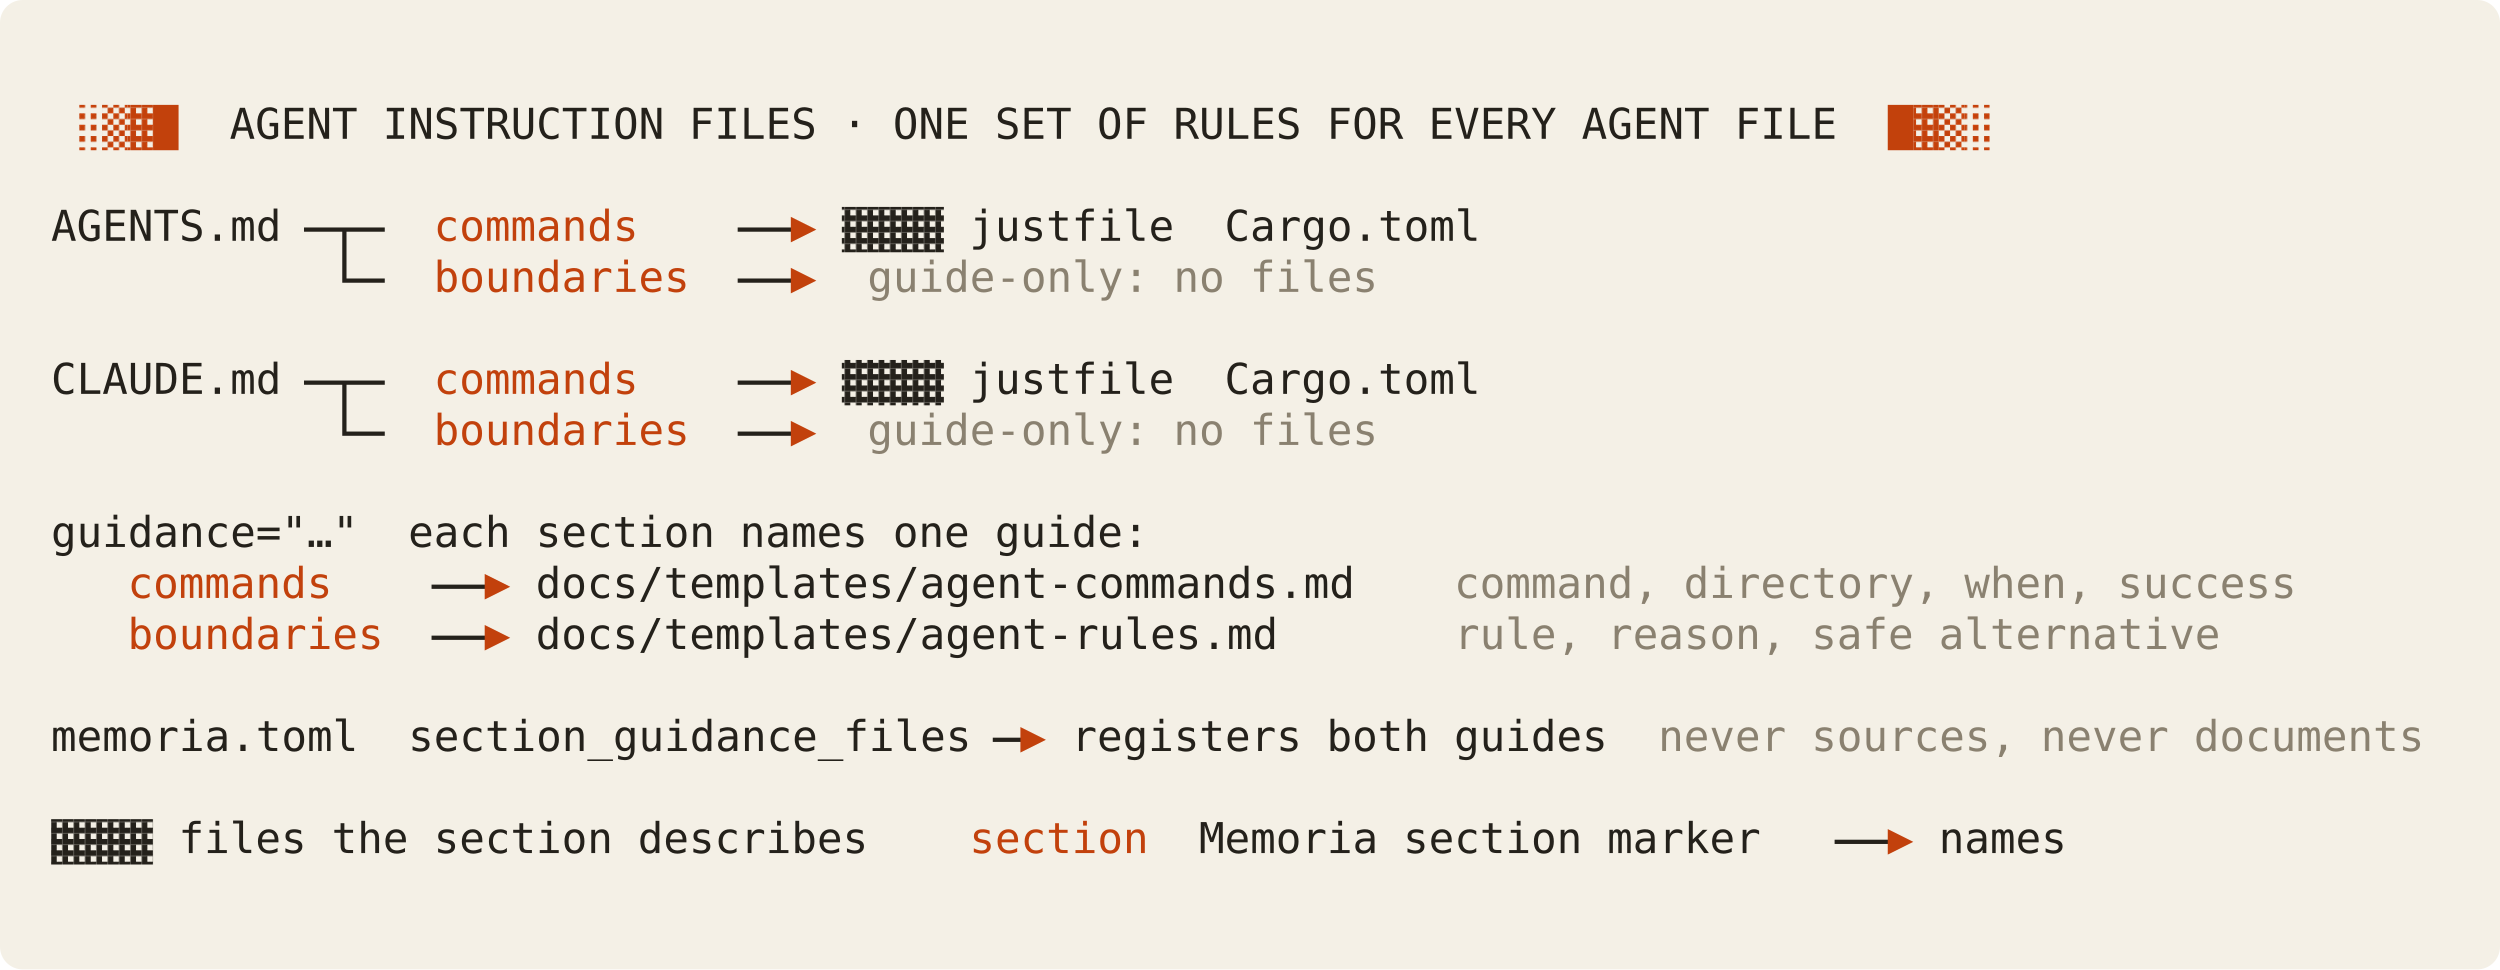
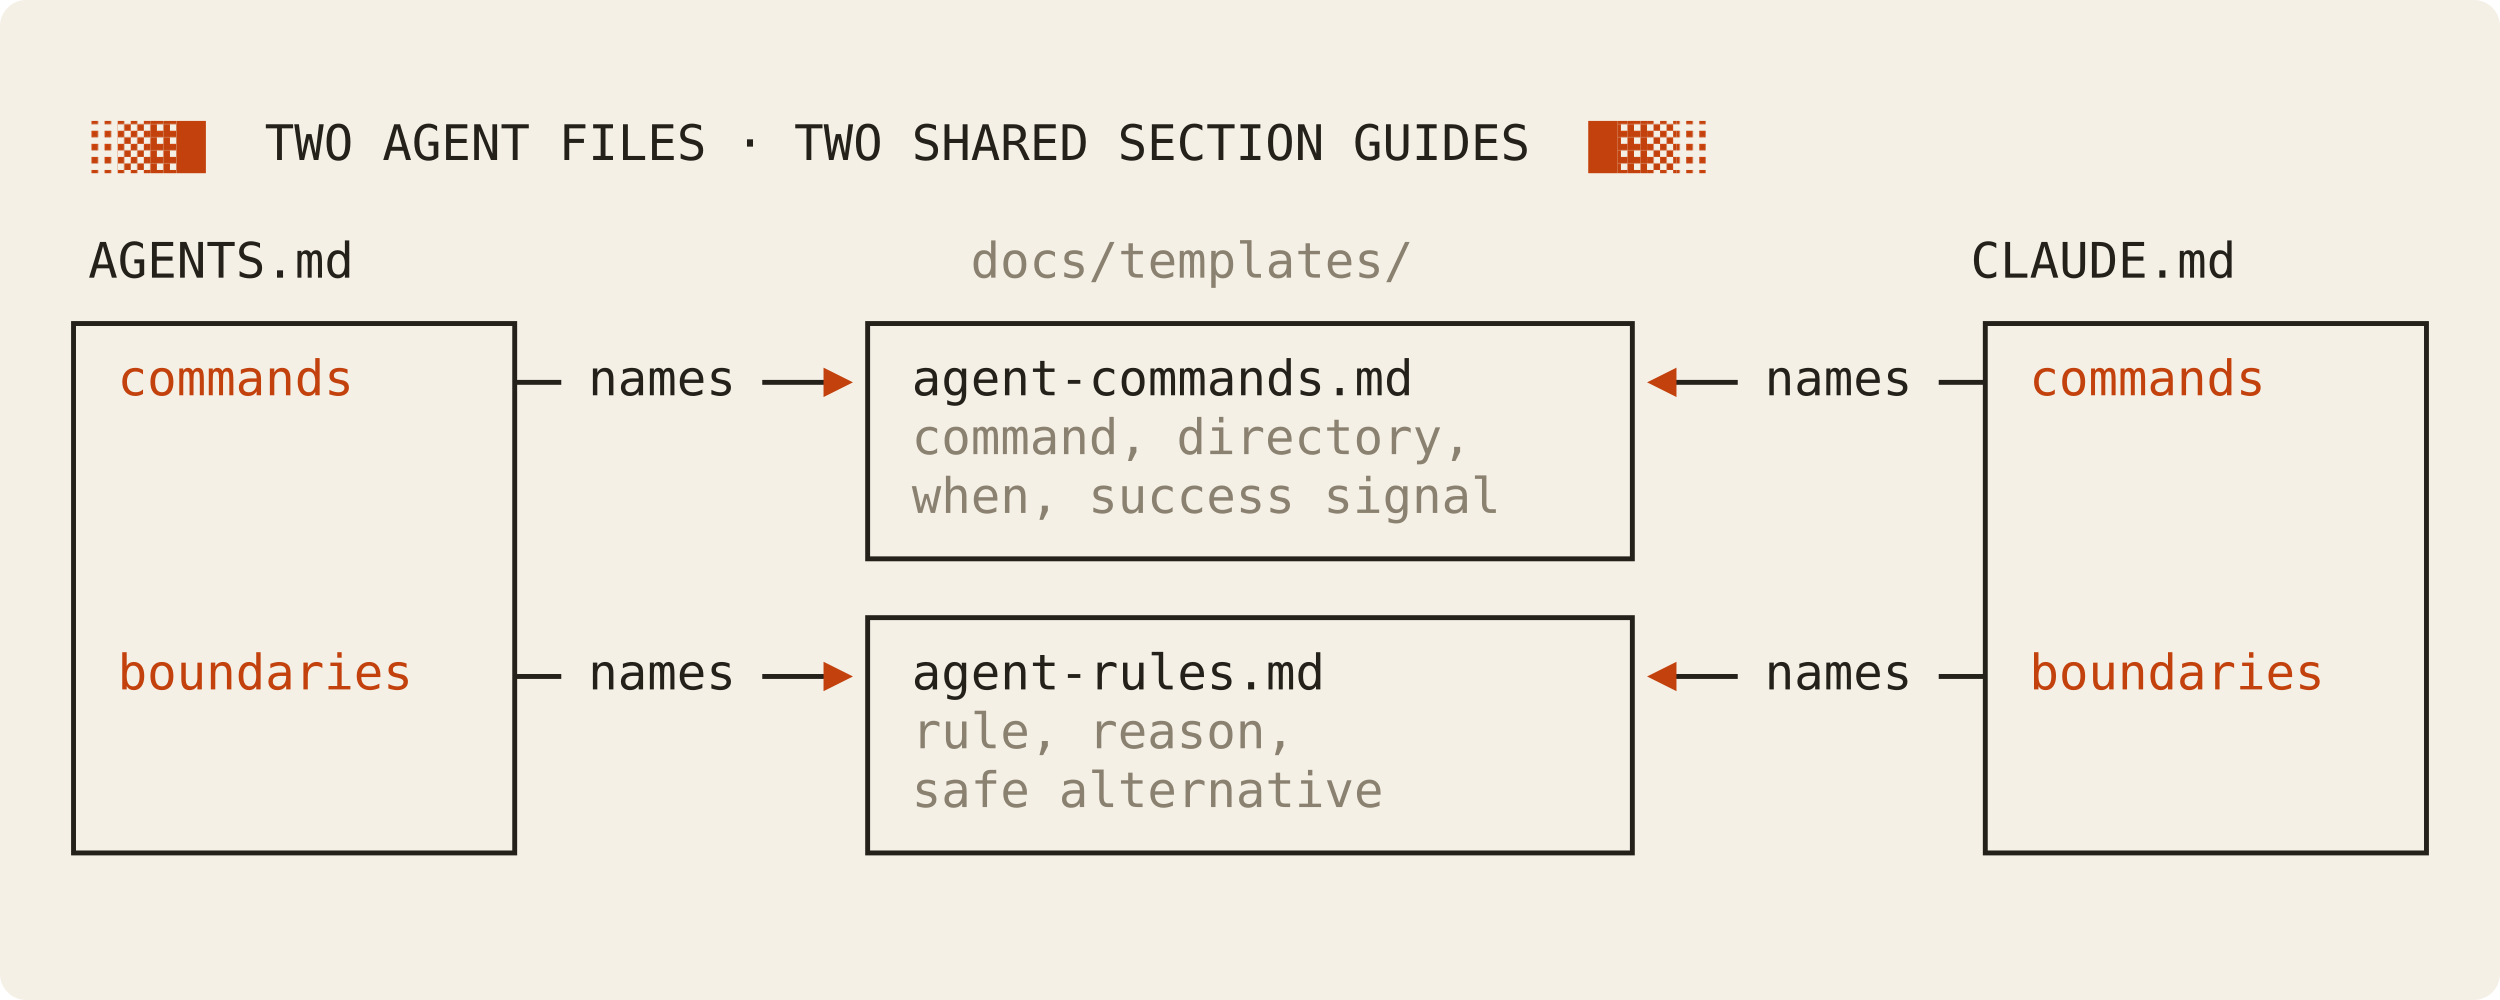
- <svg xmlns="http://www.w3.org/2000/svg" width="882" height="342" viewBox="0 0 882 342" role="img" aria-labelledby="title desc">
+ <svg xmlns="http://www.w3.org/2000/svg" width="765" height="306" viewBox="0 0 765 306" role="img" aria-labelledby="title desc">
  <style>.bg{fill:#f4f0e6}.ink{fill:#24211b}.muted{fill:#8a8170}.accent{fill:#c2410c}.line{stroke:#24211b}.line-muted{stroke:#8a8170}.line-accent{stroke:#c2410c}@media (prefers-color-scheme: dark){.bg{fill:#13120f}.ink{fill:#e8e3d4}.muted{fill:#7f7867}.accent{fill:#f59e0b}.line{stroke:#e8e3d4}.line-muted{stroke:#7f7867}.line-accent{stroke:#f59e0b}}.line,.line-muted,.line-accent{stroke-width:1.5;fill:none;stroke-linecap:square}text{font-family:ui-monospace,"SFMono-Regular","JetBrains Mono",Menlo,Consolas,"DejaVu Sans Mono",monospace;font-size:15px;white-space:pre}</style>
  <defs>
    <pattern id="d1-accent" width="4" height="4" patternUnits="userSpaceOnUse">
      <rect x="0" y="0" width="2" height="2" class="accent" />
    </pattern>
    <pattern id="d2-accent" width="4" height="4" patternUnits="userSpaceOnUse">
      <rect x="0" y="0" width="2" height="2" class="accent" />
      <rect x="2" y="2" width="2" height="2" class="accent" />
    </pattern>
    <pattern id="d3-accent" width="4" height="4" patternUnits="userSpaceOnUse">
      <rect x="0" y="0" width="2" height="2" class="accent" />
      <rect x="2" y="0" width="2" height="2" class="accent" />
      <rect x="2" y="2" width="2" height="2" class="accent" />
    </pattern>
    <pattern id="d1-muted" width="4" height="4" patternUnits="userSpaceOnUse">
      <rect x="0" y="0" width="2" height="2" class="muted" />
    </pattern>
    <pattern id="d2-muted" width="4" height="4" patternUnits="userSpaceOnUse">
      <rect x="0" y="0" width="2" height="2" class="muted" />
      <rect x="2" y="2" width="2" height="2" class="muted" />
    </pattern>
    <pattern id="d3-muted" width="4" height="4" patternUnits="userSpaceOnUse">
      <rect x="0" y="0" width="2" height="2" class="muted" />
      <rect x="2" y="0" width="2" height="2" class="muted" />
      <rect x="2" y="2" width="2" height="2" class="muted" />
    </pattern>
    <pattern id="d1-ink" width="4" height="4" patternUnits="userSpaceOnUse">
      <rect x="0" y="0" width="2" height="2" class="ink" />
    </pattern>
    <pattern id="d2-ink" width="4" height="4" patternUnits="userSpaceOnUse">
      <rect x="0" y="0" width="2" height="2" class="ink" />
      <rect x="2" y="2" width="2" height="2" class="ink" />
    </pattern>
    <pattern id="d3-ink" width="4" height="4" patternUnits="userSpaceOnUse">
      <rect x="0" y="0" width="2" height="2" class="ink" />
      <rect x="2" y="0" width="2" height="2" class="ink" />
      <rect x="2" y="2" width="2" height="2" class="ink" />
    </pattern>
  </defs>
-   <rect class="bg" width="882" height="342" rx="8" />
+   <rect class="bg" width="765" height="306" rx="8" />
  <rect x="27" y="37" width="9" height="16" fill="url(#d1-accent)" />
  <rect x="36" y="37" width="9" height="16" fill="url(#d2-accent)" />
  <rect x="45" y="37" width="9" height="16" fill="url(#d3-accent)" />
  <rect x="54" y="37" width="9" height="16" class="accent" />
-   <rect x="666" y="37" width="9" height="16" class="accent" />
-   <rect x="675" y="37" width="9" height="16" fill="url(#d3-accent)" />
-   <rect x="684" y="37" width="9" height="16" fill="url(#d2-accent)" />
-   <rect x="693" y="37" width="9" height="16" fill="url(#d1-accent)" />
-   <rect x="297" y="73" width="36" height="16" fill="url(#d3-ink)" />
-   <rect x="297" y="127" width="36" height="16" fill="url(#d3-ink)" />
-   <rect x="18" y="289" width="36" height="16" fill="url(#d3-ink)" />
-   <path class="line" d="M112.5 81L117 81M112.5 81L108 81M121.5 81L126 81M121.5 81L117 81M121.5 81L121.5 90M130.5 81L135 81M130.5 81L126 81M265.5 81L270 81M265.5 81L261 81M274.5 81L279 81M274.5 81L270 81M121.5 99L121.5 90M121.5 99L126 99M130.5 99L135 99M130.5 99L126 99M265.5 99L270 99M265.5 99L261 99M274.5 99L279 99M274.5 99L270 99M112.5 135L117 135M112.5 135L108 135M121.5 135L126 135M121.5 135L117 135M121.5 135L121.5 144M130.5 135L135 135M130.5 135L126 135M265.5 135L270 135M265.5 135L261 135M274.5 135L279 135M274.5 135L270 135M121.5 153L121.5 144M121.5 153L126 153M130.5 153L135 153M130.5 153L126 153M265.5 153L270 153M265.5 153L261 153M274.5 153L279 153M274.5 153L270 153M157.5 207L162 207M157.5 207L153 207M166.5 207L171 207M166.5 207L162 207M157.5 225L162 225M157.5 225L153 225M166.5 225L171 225M166.5 225L162 225M355.5 261L360 261M355.5 261L351 261M652.5 297L657 297M652.5 297L648 297M661.5 297L666 297M661.5 297L657 297" />
-   <polygon points="288,81 279,76.5 279,85.5" class="accent" />
-   <polygon points="288,99 279,94.5 279,103.5" class="accent" />
-   <polygon points="288,135 279,130.5 279,139.5" class="accent" />
-   <polygon points="288,153 279,148.5 279,157.5" class="accent" />
-   <polygon points="180,207 171,202.5 171,211.5" class="accent" />
-   <polygon points="180,225 171,220.5 171,229.5" class="accent" />
-   <polygon points="369,261 360,256.5 360,265.5" class="accent" />
-   <polygon points="675,297 666,292.5 666,301.5" class="accent" />
-   <text class="ink" x="81 90 99 108 117" y="48.96">AGENT</text>
-   <text class="ink" x="135 144 153 162 171 180 189 198 207 216 225" y="48.96">INSTRUCTION</text>
-   <text class="ink" x="243 252 261 270 279" y="48.96">FILES</text>
-   <text class="ink" x="297" y="48.96">·</text>
-   <text class="ink" x="315 324 333" y="48.96">ONE</text>
-   <text class="ink" x="351 360 369" y="48.96">SET</text>
-   <text class="ink" x="387 396" y="48.96">OF</text>
-   <text class="ink" x="414 423 432 441 450" y="48.96">RULES</text>
-   <text class="ink" x="468 477 486" y="48.96">FOR</text>
-   <text class="ink" x="504 513 522 531 540" y="48.96">EVERY</text>
-   <text class="ink" x="558 567 576 585 594" y="48.96">AGENT</text>
-   <text class="ink" x="612 621 630 639" y="48.96">FILE</text>
-   <text class="ink" x="18 27 36 45 54 63 72 81 90" y="84.96">AGENTS.md</text>
-   <text class="accent" x="153 162 171 180 189 198 207 216" y="84.96">commands</text>
-   <text class="ink" x="342 351 360 369 378 387 396 405" y="84.96">justfile</text>
-   <text class="ink" x="432 441 450 459 468 477 486 495 504 513" y="84.96">Cargo.toml</text>
-   <text class="accent" x="153 162 171 180 189 198 207 216 225 234" y="102.96">boundaries</text>
-   <text class="muted" x="306 315 324 333 342 351 360 369 378 387 396" y="102.96">guide-only:</text>
-   <text class="muted" x="414 423" y="102.96">no</text>
-   <text class="muted" x="441 450 459 468 477" y="102.96">files</text>
-   <text class="ink" x="18 27 36 45 54 63 72 81 90" y="138.96">CLAUDE.md</text>
-   <text class="accent" x="153 162 171 180 189 198 207 216" y="138.96">commands</text>
-   <text class="ink" x="342 351 360 369 378 387 396 405" y="138.96">justfile</text>
-   <text class="ink" x="432 441 450 459 468 477 486 495 504 513" y="138.96">Cargo.toml</text>
-   <text class="accent" x="153 162 171 180 189 198 207 216 225 234" y="156.96">boundaries</text>
-   <text class="muted" x="306 315 324 333 342 351 360 369 378 387 396" y="156.96">guide-only:</text>
-   <text class="muted" x="414 423" y="156.96">no</text>
-   <text class="muted" x="441 450 459 468 477" y="156.96">files</text>
-   <text class="ink" x="18 27 36 45 54 63 72 81 90 99 108 117" y="192.96">guidance="…"</text>
-   <text class="ink" x="144 153 162 171" y="192.96">each</text>
-   <text class="ink" x="189 198 207 216 225 234 243" y="192.96">section</text>
-   <text class="ink" x="261 270 279 288 297" y="192.96">names</text>
-   <text class="ink" x="315 324 333" y="192.96">one</text>
-   <text class="ink" x="351 360 369 378 387 396" y="192.96">guide:</text>
-   <text class="accent" x="45 54 63 72 81 90 99 108" y="210.96">commands</text>
-   <text class="ink" x="189 198 207 216 225 234 243 252 261 270 279 288 297 306 315 324 333 342 351 360 369 378 387 396 405 414 423 432 441 450 459 468" y="210.96">docs/templates/agent-commands.md</text>
-   <text class="muted" x="513 522 531 540 549 558 567 576" y="210.96">command,</text>
-   <text class="muted" x="594 603 612 621 630 639 648 657 666 675" y="210.96">directory,</text>
-   <text class="muted" x="693 702 711 720 729" y="210.96">when,</text>
-   <text class="muted" x="747 756 765 774 783 792 801" y="210.96">success</text>
-   <text class="accent" x="45 54 63 72 81 90 99 108 117 126" y="228.96">boundaries</text>
-   <text class="ink" x="189 198 207 216 225 234 243 252 261 270 279 288 297 306 315 324 333 342 351 360 369 378 387 396 405 414 423 432 441" y="228.96">docs/templates/agent-rules.md</text>
-   <text class="muted" x="513 522 531 540 549" y="228.96">rule,</text>
-   <text class="muted" x="567 576 585 594 603 612 621" y="228.96">reason,</text>
-   <text class="muted" x="639 648 657 666" y="228.96">safe</text>
-   <text class="muted" x="684 693 702 711 720 729 738 747 756 765 774" y="228.96">alternative</text>
-   <text class="ink" x="18 27 36 45 54 63 72 81 90 99 108 117" y="264.96">memoria.toml</text>
-   <text class="ink" x="144 153 162 171 180 189 198 207 216 225 234 243 252 261 270 279 288 297 306 315 324 333" y="264.96">section_guidance_files</text>
-   <text class="ink" x="378 387 396 405 414 423 432 441 450" y="264.96">registers</text>
-   <text class="ink" x="468 477 486 495" y="264.96">both</text>
-   <text class="ink" x="513 522 531 540 549 558" y="264.96">guides</text>
-   <text class="muted" x="585 594 603 612 621" y="264.96">never</text>
-   <text class="muted" x="639 648 657 666 675 684 693 702" y="264.96">sources,</text>
-   <text class="muted" x="720 729 738 747 756" y="264.96">never</text>
-   <text class="muted" x="774 783 792 801 810 819 828 837 846" y="264.96">documents</text>
-   <text class="ink" x="63 72 81 90 99" y="300.96">files</text>
-   <text class="ink" x="117 126 135" y="300.96">the</text>
-   <text class="ink" x="153 162 171 180 189 198 207" y="300.96">section</text>
-   <text class="ink" x="225 234 243 252 261 270 279 288 297" y="300.96">describes</text>
-   <text class="accent" x="342 351 360 369 378 387 396" y="300.96">section</text>
-   <text class="ink" x="423 432 441 450 459 468 477" y="300.96">Memoria</text>
-   <text class="ink" x="495 504 513 522 531 540 549" y="300.96">section</text>
-   <text class="ink" x="567 576 585 594 603 612" y="300.96">marker</text>
-   <text class="ink" x="684 693 702 711 720" y="300.96">names</text>
+   <rect x="486" y="37" width="9" height="16" class="accent" />
+   <rect x="495" y="37" width="9" height="16" fill="url(#d3-accent)" />
+   <rect x="504" y="37" width="9" height="16" fill="url(#d2-accent)" />
+   <rect x="513" y="37" width="9" height="16" fill="url(#d1-accent)" />
+   <path class="line" d="M22.5 99L27 99M22.5 99L22.5 108M31.5 99L36 99M31.5 99L27 99M40.5 99L45 99M40.5 99L36 99M49.5 99L54 99M49.5 99L45 99M58.5 99L63 99M58.5 99L54 99M67.5 99L72 99M67.5 99L63 99M76.5 99L81 99M76.5 99L72 99M85.5 99L90 99M85.5 99L81 99M94.5 99L99 99M94.5 99L90 99M103.5 99L108 99M103.5 99L99 99M112.5 99L117 99M112.5 99L108 99M121.5 99L126 99M121.5 99L117 99M130.5 99L135 99M130.5 99L126 99M139.5 99L144 99M139.5 99L135 99M148.5 99L153 99M148.5 99L144 99M157.5 99L153 99M157.5 99L157.5 108M265.5 99L270 99M265.5 99L265.5 108M274.5 99L279 99M274.5 99L270 99M283.5 99L288 99M283.5 99L279 99M292.5 99L297 99M292.5 99L288 99M301.5 99L306 99M301.5 99L297 99M310.5 99L315 99M310.5 99L306 99M319.5 99L324 99M319.5 99L315 99M328.5 99L333 99M328.5 99L324 99M337.5 99L342 99M337.5 99L333 99M346.5 99L351 99M346.5 99L342 99M355.5 99L360 99M355.5 99L351 99M364.5 99L369 99M364.5 99L360 99M373.5 99L378 99M373.5 99L369 99M382.5 99L387 99M382.5 99L378 99M391.5 99L396 99M391.5 99L387 99M400.5 99L405 99M400.5 99L396 99M409.5 99L414 99M409.5 99L405 99M418.5 99L423 99M418.5 99L414 99M427.5 99L432 99M427.5 99L423 99M436.5 99L441 99M436.5 99L432 99M445.5 99L450 99M445.5 99L441 99M454.5 99L459 99M454.5 99L450 99M463.5 99L468 99M463.5 99L459 99M472.5 99L477 99M472.5 99L468 99M481.5 99L486 99M481.5 99L477 99M490.5 99L495 99M490.5 99L486 99M499.5 99L495 99M499.5 99L499.5 108M607.5 99L612 99M607.5 99L607.5 108M616.5 99L621 99M616.5 99L612 99M625.5 99L630 99M625.5 99L621 99M634.5 99L639 99M634.5 99L630 99M643.5 99L648 99M643.5 99L639 99M652.5 99L657 99M652.5 99L648 99M661.5 99L666 99M661.5 99L657 99M670.5 99L675 99M670.5 99L666 99M679.5 99L684 99M679.5 99L675 99M688.5 99L693 99M688.5 99L684 99M697.5 99L702 99M697.5 99L693 99M706.5 99L711 99M706.5 99L702 99M715.5 99L720 99M715.5 99L711 99M724.5 99L729 99M724.5 99L720 99M733.5 99L738 99M733.5 99L729 99M742.5 99L738 99M742.5 99L742.5 108M22.5 117L22.5 108M22.5 117L22.5 126M157.5 117L157.5 108M157.5 117L162 117M157.5 117L157.5 126M166.5 117L171 117M166.5 117L162 117M238.5 117L243 117M238.5 117L234 117M247.5 117L252 117M247.5 117L243 117M265.5 117L265.5 108M265.5 117L265.5 126M499.5 117L499.5 108M499.5 117L499.5 126M517.5 117L522 117M517.5 117L513 117M526.5 117L531 117M526.5 117L522 117M598.5 117L603 117M598.5 117L594 117M607.5 117L607.5 108M607.5 117L603 117M607.5 117L607.5 126M742.5 117L742.5 108M742.5 117L742.5 126M22.5 135L22.5 126M22.5 135L22.5 144M157.5 135L157.5 126M157.5 135L157.5 144M265.5 135L265.5 126M265.5 135L265.5 144M499.5 135L499.5 126M499.5 135L499.5 144M607.5 135L607.5 126M607.5 135L607.5 144M742.5 135L742.5 126M742.5 135L742.5 144M22.5 153L22.5 144M22.5 153L22.5 162M157.5 153L157.5 144M157.5 153L157.5 162M265.5 153L265.5 144M265.5 153L265.5 162M499.5 153L499.5 144M499.5 153L499.5 162M607.5 153L607.5 144M607.5 153L607.5 162M742.5 153L742.5 144M742.5 153L742.5 162M22.5 171L22.5 162M22.5 171L22.5 180M157.5 171L157.5 162M157.5 171L157.5 180M265.5 171L265.5 162M265.5 171L270 171M274.5 171L279 171M274.5 171L270 171M283.5 171L288 171M283.5 171L279 171M292.5 171L297 171M292.5 171L288 171M301.5 171L306 171M301.5 171L297 171M310.5 171L315 171M310.5 171L306 171M319.5 171L324 171M319.5 171L315 171M328.5 171L333 171M328.5 171L324 171M337.5 171L342 171M337.5 171L333 171M346.5 171L351 171M346.5 171L342 171M355.5 171L360 171M355.5 171L351 171M364.5 171L369 171M364.5 171L360 171M373.5 171L378 171M373.5 171L369 171M382.5 171L387 171M382.5 171L378 171M391.5 171L396 171M391.5 171L387 171M400.5 171L405 171M400.5 171L396 171M409.5 171L414 171M409.5 171L405 171M418.5 171L423 171M418.5 171L414 171M427.5 171L432 171M427.5 171L423 171M436.5 171L441 171M436.5 171L432 171M445.5 171L450 171M445.5 171L441 171M454.5 171L459 171M454.5 171L450 171M463.5 171L468 171M463.5 171L459 171M472.5 171L477 171M472.5 171L468 171M481.5 171L486 171M481.5 171L477 171M490.5 171L495 171M490.5 171L486 171M499.5 171L499.5 162M499.5 171L495 171M607.5 171L607.5 162M607.5 171L607.5 180M742.5 171L742.5 162M742.5 171L742.5 180M22.5 189L22.5 180M22.5 189L22.5 198M157.5 189L157.5 180M157.5 189L157.5 198M265.5 189L270 189M265.5 189L265.5 198M274.5 189L279 189M274.5 189L270 189M283.5 189L288 189M283.5 189L279 189M292.5 189L297 189M292.5 189L288 189M301.5 189L306 189M301.5 189L297 189M310.5 189L315 189M310.5 189L306 189M319.5 189L324 189M319.5 189L315 189M328.5 189L333 189M328.5 189L324 189M337.5 189L342 189M337.5 189L333 189M346.5 189L351 189M346.5 189L342 189M355.5 189L360 189M355.5 189L351 189M364.5 189L369 189M364.5 189L360 189M373.5 189L378 189M373.5 189L369 189M382.5 189L387 189M382.5 189L378 189M391.5 189L396 189M391.5 189L387 189M400.5 189L405 189M400.5 189L396 189M409.5 189L414 189M409.5 189L405 189M418.5 189L423 189M418.5 189L414 189M427.5 189L432 189M427.5 189L423 189M436.5 189L441 189M436.5 189L432 189M445.5 189L450 189M445.5 189L441 189M454.5 189L459 189M454.5 189L450 189M463.5 189L468 189M463.5 189L459 189M472.5 189L477 189M472.5 189L468 189M481.5 189L486 189M481.5 189L477 189M490.5 189L495 189M490.5 189L486 189M499.5 189L495 189M499.5 189L499.5 198M607.5 189L607.5 180M607.5 189L607.5 198M742.5 189L742.5 180M742.5 189L742.5 198M22.5 207L22.5 198M22.5 207L22.5 216M157.5 207L157.5 198M157.5 207L162 207M157.5 207L157.5 216M166.5 207L171 207M166.5 207L162 207M238.5 207L243 207M238.5 207L234 207M247.5 207L252 207M247.5 207L243 207M265.5 207L265.5 198M265.5 207L265.5 216M499.5 207L499.5 198M499.5 207L499.5 216M517.5 207L522 207M517.5 207L513 207M526.5 207L531 207M526.5 207L522 207M598.5 207L603 207M598.5 207L594 207M607.5 207L607.5 198M607.5 207L603 207M607.5 207L607.5 216M742.5 207L742.5 198M742.5 207L742.5 216M22.5 225L22.5 216M22.5 225L22.5 234M157.5 225L157.5 216M157.5 225L157.5 234M265.5 225L265.5 216M265.5 225L265.5 234M499.5 225L499.5 216M499.5 225L499.5 234M607.5 225L607.5 216M607.5 225L607.5 234M742.5 225L742.5 216M742.5 225L742.5 234M22.5 243L22.5 234M22.5 243L22.5 252M157.5 243L157.5 234M157.5 243L157.5 252M265.5 243L265.5 234M265.5 243L265.5 252M499.5 243L499.5 234M499.5 243L499.5 252M607.5 243L607.5 234M607.5 243L607.5 252M742.5 243L742.5 234M742.5 243L742.5 252M22.5 261L22.5 252M22.5 261L27 261M31.5 261L36 261M31.5 261L27 261M40.5 261L45 261M40.5 261L36 261M49.5 261L54 261M49.5 261L45 261M58.5 261L63 261M58.5 261L54 261M67.5 261L72 261M67.5 261L63 261M76.5 261L81 261M76.5 261L72 261M85.5 261L90 261M85.5 261L81 261M94.5 261L99 261M94.5 261L90 261M103.5 261L108 261M103.5 261L99 261M112.5 261L117 261M112.5 261L108 261M121.5 261L126 261M121.5 261L117 261M130.5 261L135 261M130.5 261L126 261M139.5 261L144 261M139.5 261L135 261M148.5 261L153 261M148.5 261L144 261M157.5 261L157.5 252M157.5 261L153 261M265.5 261L265.5 252M265.5 261L270 261M274.5 261L279 261M274.5 261L270 261M283.5 261L288 261M283.5 261L279 261M292.5 261L297 261M292.5 261L288 261M301.5 261L306 261M301.5 261L297 261M310.5 261L315 261M310.5 261L306 261M319.5 261L324 261M319.5 261L315 261M328.5 261L333 261M328.5 261L324 261M337.5 261L342 261M337.5 261L333 261M346.5 261L351 261M346.5 261L342 261M355.5 261L360 261M355.5 261L351 261M364.5 261L369 261M364.5 261L360 261M373.5 261L378 261M373.5 261L369 261M382.5 261L387 261M382.5 261L378 261M391.5 261L396 261M391.5 261L387 261M400.5 261L405 261M400.5 261L396 261M409.5 261L414 261M409.5 261L405 261M418.5 261L423 261M418.5 261L414 261M427.5 261L432 261M427.5 261L423 261M436.5 261L441 261M436.5 261L432 261M445.5 261L450 261M445.5 261L441 261M454.5 261L459 261M454.5 261L450 261M463.5 261L468 261M463.5 261L459 261M472.5 261L477 261M472.5 261L468 261M481.5 261L486 261M481.5 261L477 261M490.5 261L495 261M490.5 261L486 261M499.5 261L499.5 252M499.5 261L495 261M607.5 261L607.5 252M607.5 261L612 261M616.5 261L621 261M616.5 261L612 261M625.5 261L630 261M625.5 261L621 261M634.5 261L639 261M634.5 261L630 261M643.5 261L648 261M643.5 261L639 261M652.5 261L657 261M652.5 261L648 261M661.5 261L666 261M661.5 261L657 261M670.5 261L675 261M670.5 261L666 261M679.5 261L684 261M679.5 261L675 261M688.5 261L693 261M688.5 261L684 261M697.5 261L702 261M697.5 261L693 261M706.5 261L711 261M706.5 261L702 261M715.5 261L720 261M715.5 261L711 261M724.5 261L729 261M724.5 261L720 261M733.5 261L738 261M733.5 261L729 261M742.5 261L742.5 252M742.5 261L738 261" />
+   <polygon points="261,117 252,112.5 252,121.5" class="accent" />
+   <polygon points="504,117 513,112.5 513,121.5" class="accent" />
+   <polygon points="261,207 252,202.5 252,211.5" class="accent" />
+   <polygon points="504,207 513,202.5 513,211.5" class="accent" />
+   <text class="ink" x="81 90 99" y="48.96">TWO</text>
+   <text class="ink" x="117 126 135 144 153" y="48.96">AGENT</text>
+   <text class="ink" x="171 180 189 198 207" y="48.96">FILES</text>
+   <text class="ink" x="225" y="48.96">·</text>
+   <text class="ink" x="243 252 261" y="48.96">TWO</text>
+   <text class="ink" x="279 288 297 306 315 324" y="48.96">SHARED</text>
+   <text class="ink" x="342 351 360 369 378 387 396" y="48.96">SECTION</text>
+   <text class="ink" x="414 423 432 441 450 459" y="48.96">GUIDES</text>
+   <text class="ink" x="27 36 45 54 63 72 81 90 99" y="84.96">AGENTS.md</text>
+   <text class="muted" x="297 306 315 324 333 342 351 360 369 378 387 396 405 414 423" y="84.96">docs/templates/</text>
+   <text class="ink" x="603 612 621 630 639 648 657 666 675" y="84.96">CLAUDE.md</text>
+   <text class="accent" x="36 45 54 63 72 81 90 99" y="120.96">commands</text>
+   <text class="ink" x="180 189 198 207 216" y="120.96">names</text>
+   <text class="ink" x="279 288 297 306 315 324 333 342 351 360 369 378 387 396 405 414 423" y="120.96">agent-commands.md</text>
+   <text class="ink" x="540 549 558 567 576" y="120.96">names</text>
+   <text class="accent" x="621 630 639 648 657 666 675 684" y="120.96">commands</text>
+   <text class="muted" x="279 288 297 306 315 324 333 342" y="138.96">command,</text>
+   <text class="muted" x="360 369 378 387 396 405 414 423 432 441" y="138.96">directory,</text>
+   <text class="muted" x="279 288 297 306 315" y="156.96">when,</text>
+   <text class="muted" x="333 342 351 360 369 378 387" y="156.96">success</text>
+   <text class="muted" x="405 414 423 432 441 450" y="156.96">signal</text>
+   <text class="accent" x="36 45 54 63 72 81 90 99 108 117" y="210.96">boundaries</text>
+   <text class="ink" x="180 189 198 207 216" y="210.96">names</text>
+   <text class="ink" x="279 288 297 306 315 324 333 342 351 360 369 378 387 396" y="210.96">agent-rules.md</text>
+   <text class="ink" x="540 549 558 567 576" y="210.96">names</text>
+   <text class="accent" x="621 630 639 648 657 666 675 684 693 702" y="210.96">boundaries</text>
+   <text class="muted" x="279 288 297 306 315" y="228.96">rule,</text>
+   <text class="muted" x="333 342 351 360 369 378 387" y="228.96">reason,</text>
+   <text class="muted" x="279 288 297 306" y="246.96">safe</text>
+   <text class="muted" x="324 333 342 351 360 369 378 387 396 405 414" y="246.96">alternative</text>
</svg>
